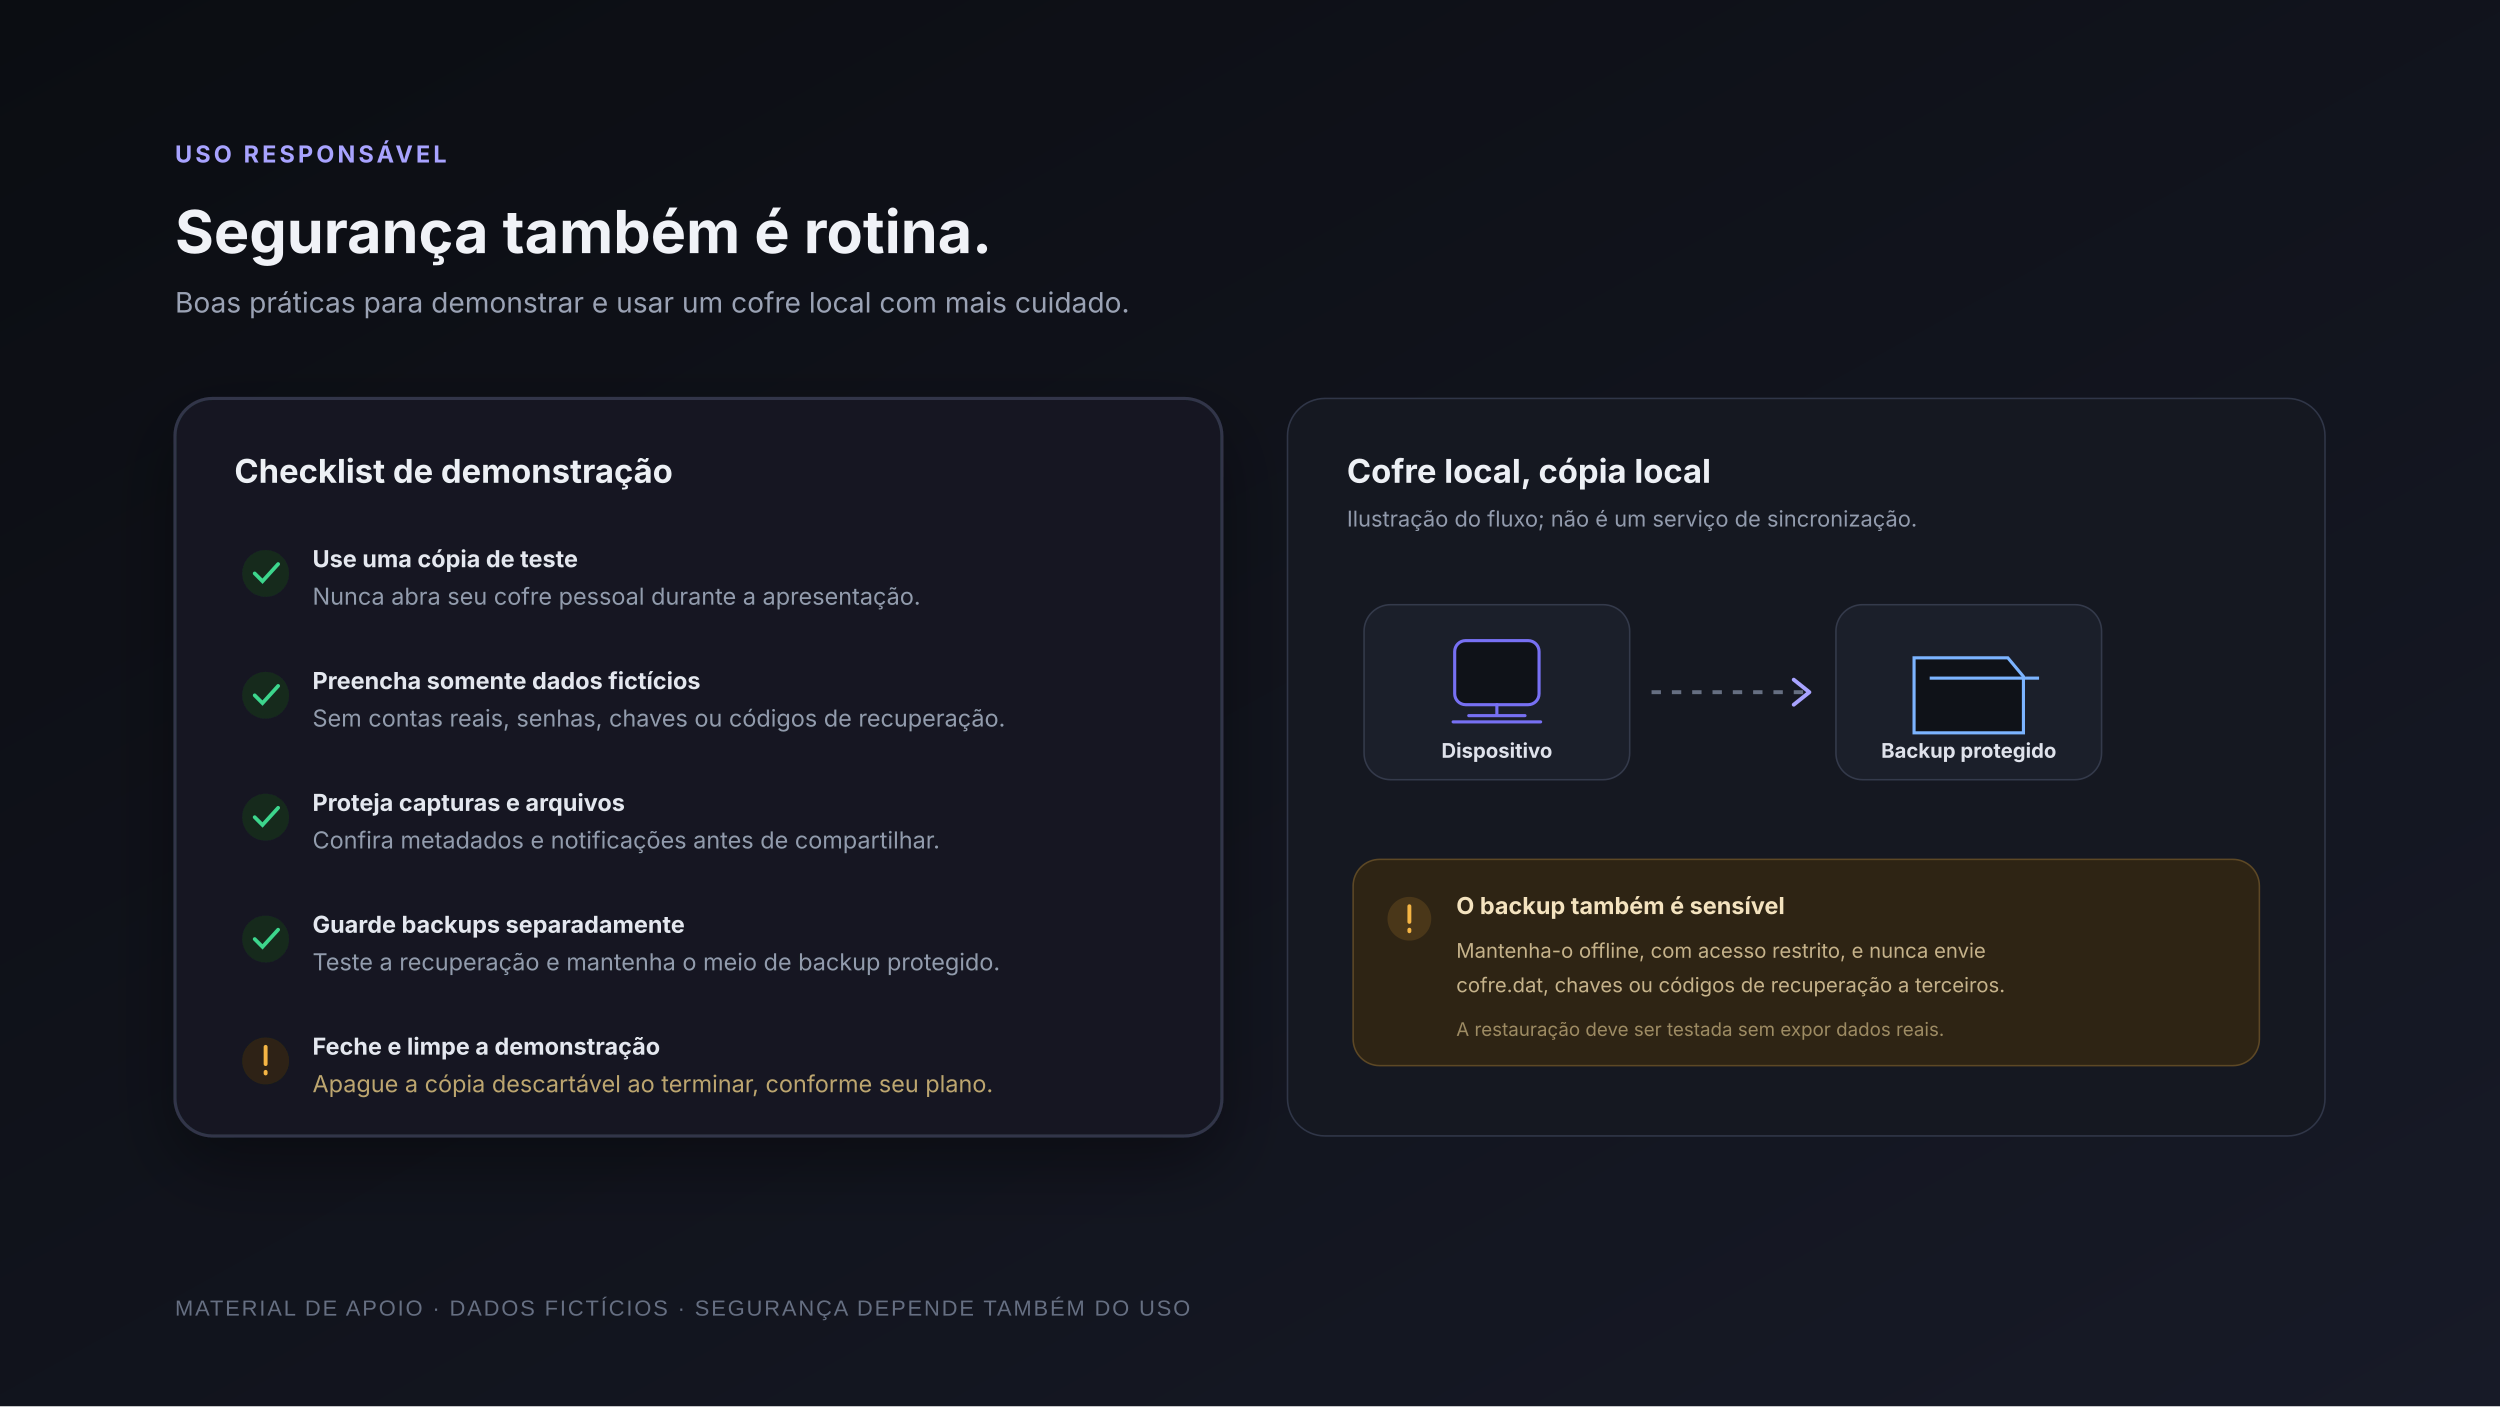
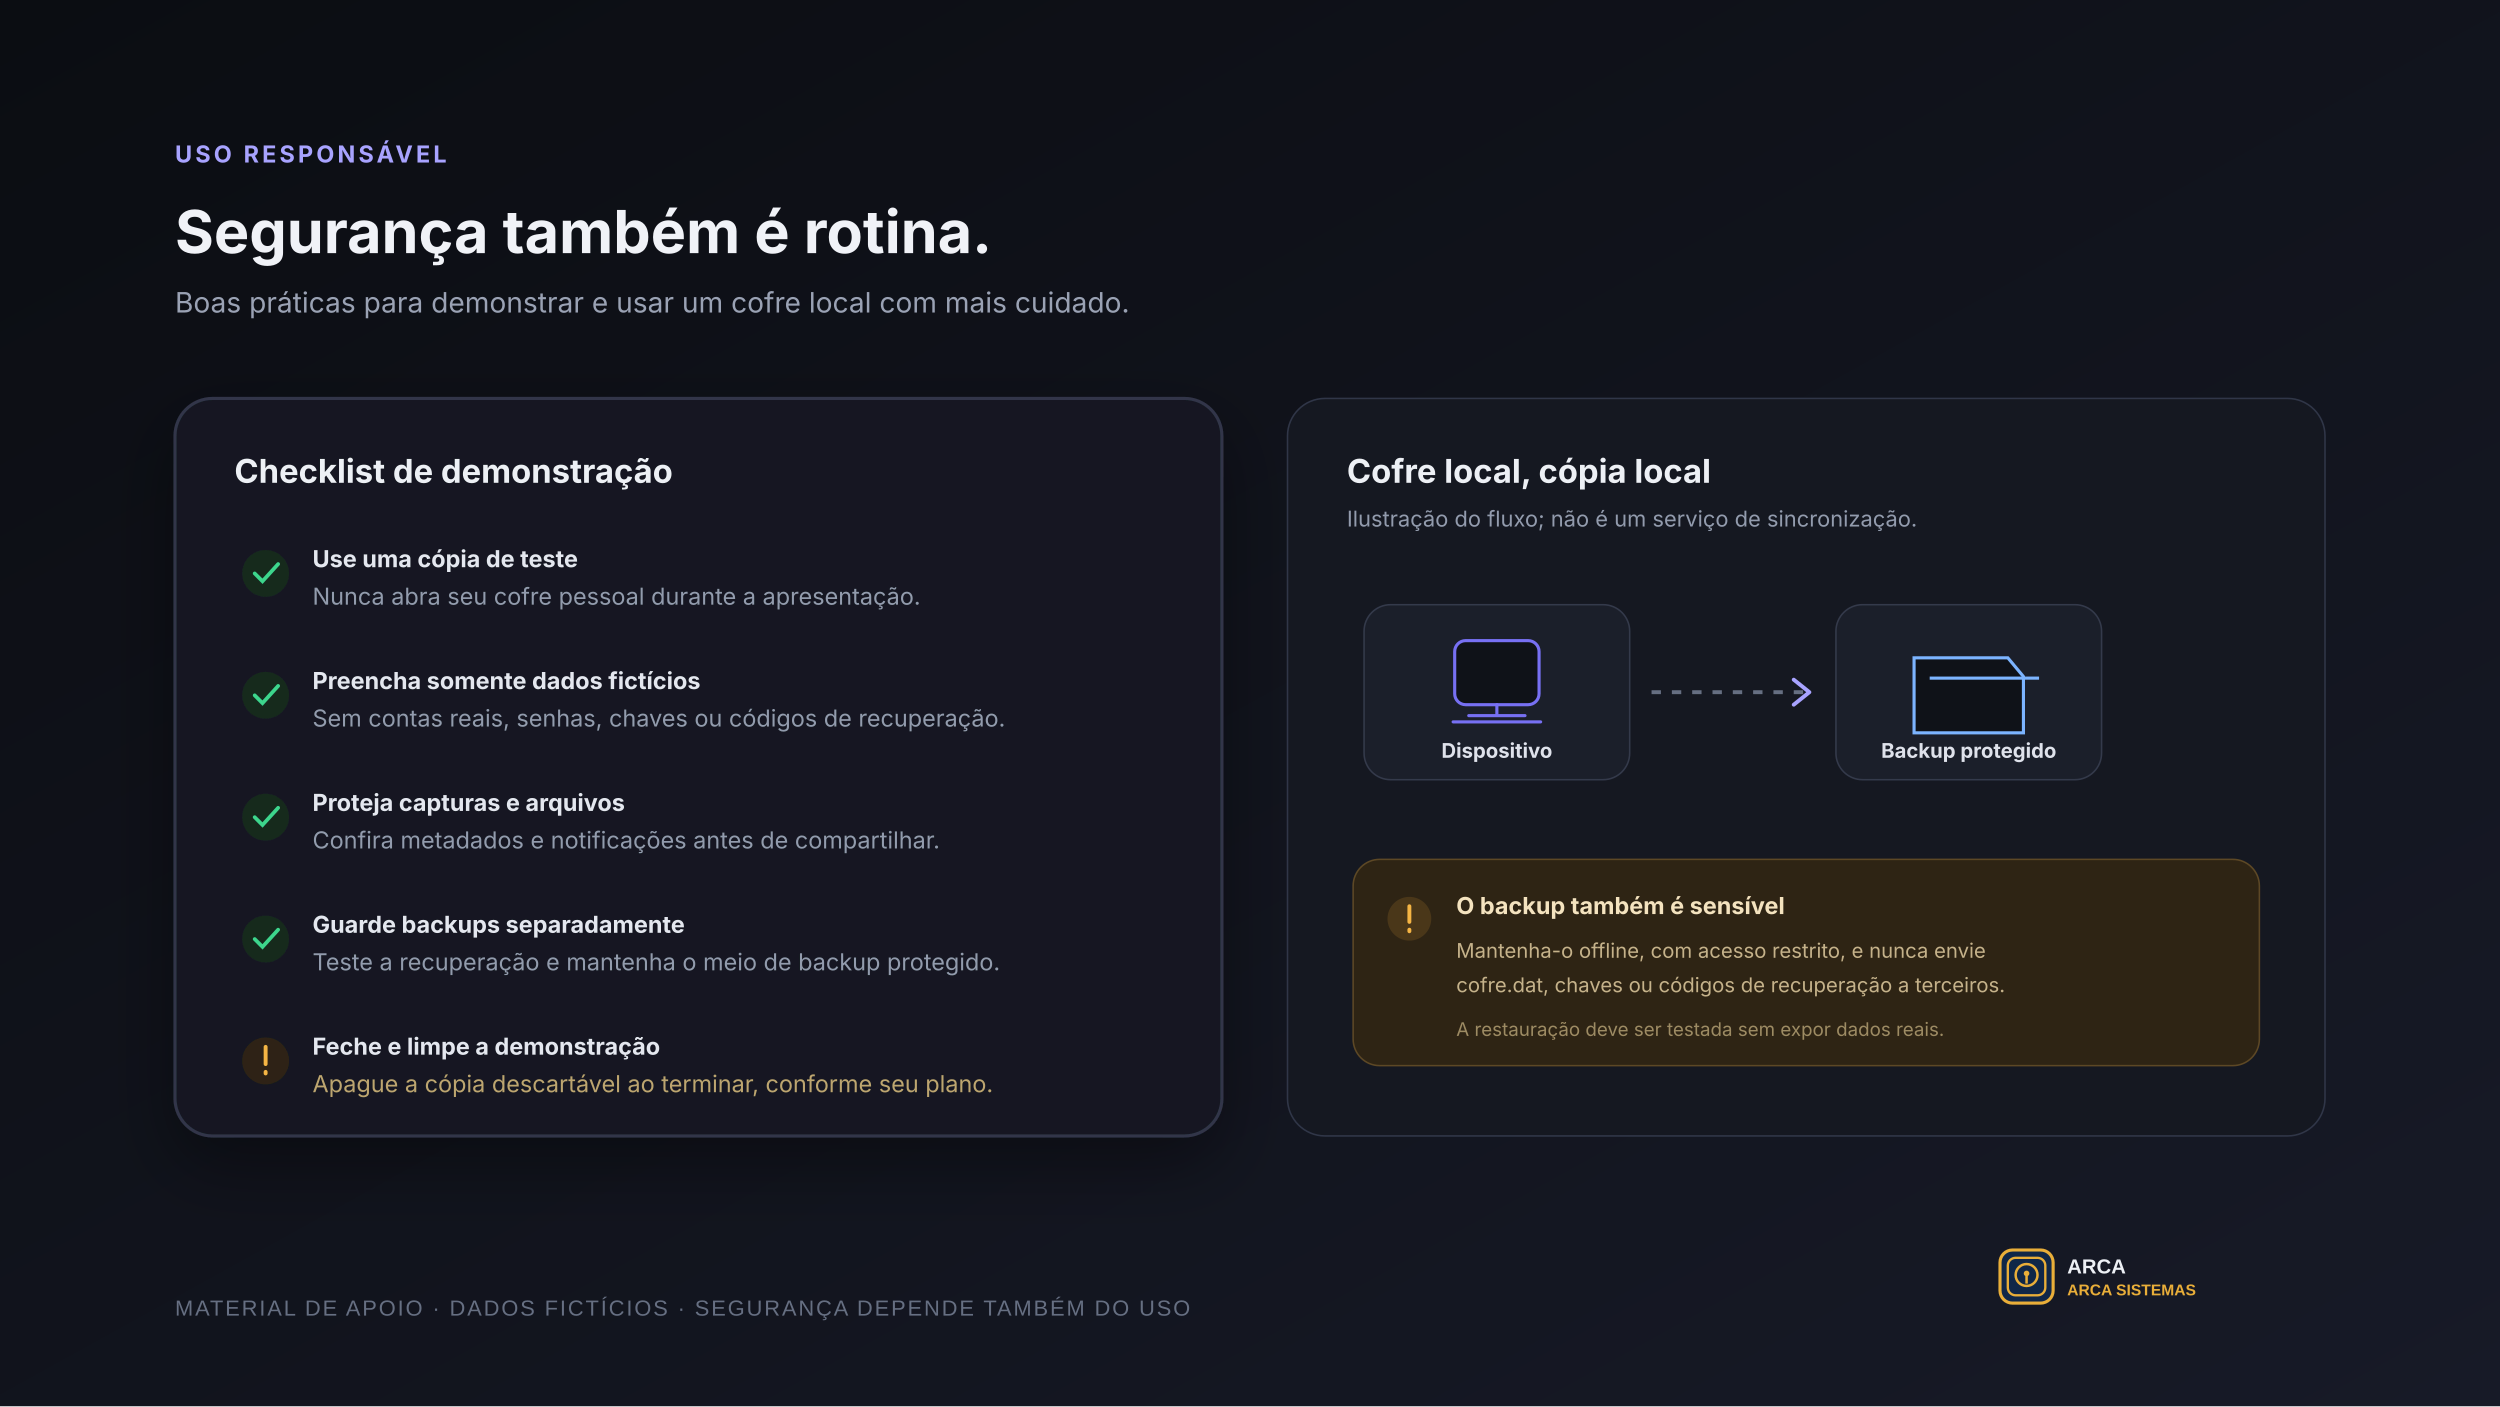
<svg xmlns="http://www.w3.org/2000/svg" width="1920" height="1080" viewBox="0 0 1600 900">
  <defs>
    <linearGradient id="bg" x1="0" y1="0" x2="1" y2="1">
      <stop offset="0" stop-color="#0b0d12" />
      <stop offset="1" stop-color="#171a27" />
    </linearGradient>
    <filter id="shadow" x="-20%" y="-20%" width="140%" height="150%">
      <feDropShadow dx="0" dy="18" stdDeviation="22" flood-color="#000" flood-opacity=".38" />
    </filter>
  </defs>
  <rect width="1600" height="900" fill="url(#bg)" />
  <g font-family="Segoe UI, Inter, Arial, sans-serif">
    <text x="112" y="104" fill="#a8a3ff" font-size="15" font-weight="700" letter-spacing="2">USO RESPONSÁVEL</text>
    <text x="112" y="162" fill="#f0f2f7" font-size="38" font-weight="700">Segurança também é rotina.</text>
    <text x="112" y="200" fill="#9aa2b4" font-size="18">Boas práticas para demonstrar e usar um cofre local com mais cuidado.</text>
  </g>
  <g transform="translate(112 255)" filter="url(#shadow)" font-family="Segoe UI, Inter, Arial, sans-serif">
    <rect width="670" height="472" rx="24" fill="#151821" stroke="#303648" stroke-width="2" />
    <text x="38" y="54" fill="#edf0f5" font-size="21" font-weight="700">Checklist de demonstração</text>
    <g font-size="15">
      <circle cx="58" cy="112" r="15" fill="#13291f" />
      <path d="m51 112 5 5 10-11" fill="none" stroke="#3dd68c" stroke-width="2.4" stroke-linecap="round" />
      <text x="88" y="108" fill="#e4e7ef" font-weight="650">Use uma cópia de teste</text>
      <text x="88" y="132" fill="#929bad">Nunca abra seu cofre pessoal durante a apresentação.</text>
      <circle cx="58" cy="190" r="15" fill="#13291f" />
      <path d="m51 190 5 5 10-11" fill="none" stroke="#3dd68c" stroke-width="2.4" stroke-linecap="round" />
      <text x="88" y="186" fill="#e4e7ef" font-weight="650">Preencha somente dados fictícios</text>
      <text x="88" y="210" fill="#929bad">Sem contas reais, senhas, chaves ou códigos de recuperação.</text>
      <circle cx="58" cy="268" r="15" fill="#13291f" />
      <path d="m51 268 5 5 10-11" fill="none" stroke="#3dd68c" stroke-width="2.4" stroke-linecap="round" />
      <text x="88" y="264" fill="#e4e7ef" font-weight="650">Proteja capturas e arquivos</text>
      <text x="88" y="288" fill="#929bad">Confira metadados e notificações antes de compartilhar.</text>
      <circle cx="58" cy="346" r="15" fill="#13291f" />
      <path d="m51 346 5 5 10-11" fill="none" stroke="#3dd68c" stroke-width="2.4" stroke-linecap="round" />
      <text x="88" y="342" fill="#e4e7ef" font-weight="650">Guarde backups separadamente</text>
      <text x="88" y="366" fill="#929bad">Teste a recuperação e mantenha o meio de backup protegido.</text>
      <circle cx="58" cy="424" r="15" fill="#2e2414" />
      <path d="M58 415v11m0 5v1" fill="none" stroke="#f5b544" stroke-width="2.5" stroke-linecap="round" />
      <text x="88" y="420" fill="#e4e7ef" font-weight="650">Feche e limpe a demonstração</text>
      <text x="88" y="444" fill="#bda56f">Apague a cópia descartável ao terminar, conforme seu plano.</text>
    </g>
  </g>
  <g transform="translate(824 255)" font-family="Segoe UI, Inter, Arial, sans-serif">
    <rect width="664" height="472" rx="24" fill="#151821" stroke="#303648" />
    <text x="38" y="54" fill="#edf0f5" font-size="21" font-weight="700">Cofre local, cópia local</text>
    <text x="38" y="82" fill="#929bad" font-size="14">Ilustração do fluxo; não é um serviço de sincronização.</text>
    <g transform="translate(49 132)">
      <rect x="0" y="0" width="170" height="112" rx="17" fill="#1b1f2a" stroke="#343a4b" />
      <rect x="58" y="23" width="54" height="41" rx="7" fill="#0f1218" stroke="#7770f3" stroke-width="2" />
      <path d="M67 71h36m-18-7v7m-28 4h56" stroke="#7770f3" stroke-width="2" stroke-linecap="round" />
      <text x="85" y="98" text-anchor="middle" fill="#dfe2eb" font-size="13" font-weight="650">Dispositivo</text>
      <path d="M184 56h98" stroke="#666f82" stroke-width="2.5" stroke-dasharray="6 7" />
      <path d="m275 48 10 8-10 8" fill="none" stroke="#a8a3ff" stroke-width="2.5" stroke-linecap="round" stroke-linejoin="round" />
      <rect x="302" y="0" width="170" height="112" rx="17" fill="#1b1f2a" stroke="#343a4b" />
      <path d="M362 34h50l10 12v36h-70V34z" fill="#0f1218" stroke="#7cb4ff" stroke-width="2" />
      <path d="M362 47h70" stroke="#7cb4ff" stroke-width="2" />
      <text x="387" y="98" text-anchor="middle" fill="#dfe2eb" font-size="13" font-weight="650">Backup protegido</text>
    </g>
    <rect x="42" y="295" width="580" height="132" rx="17" fill="#2e2414" stroke="#5d4825" />
    <circle cx="78" cy="333" r="14" fill="#4a3719" />
    <path d="M78 325v10m0 5v1" stroke="#f5b544" stroke-width="2.5" stroke-linecap="round" />
    <text x="108" y="330" fill="#f4e3bf" font-size="15" font-weight="700">O backup também é sensível</text>
    <text x="108" y="358" fill="#c5b28a" font-size="13">Mantenha-o offline, com acesso restrito, e nunca envie</text>
    <text x="108" y="380" fill="#c5b28a" font-size="13">cofre.dat, chaves ou códigos de recuperação a terceiros.</text>
    <text x="108" y="408" fill="#9d8b63" font-size="12">A restauração deve ser testada sem expor dados reais.</text>
  </g>
  <text x="112" y="842" fill="#666f82" font-family="Segoe UI, Arial" font-size="14" letter-spacing="1.2">MATERIAL DE APOIO · DADOS FICTÍCIOS · SEGURANÇA DEPENDE TAMBÉM DO USO</text>
+   <g id="marca-arca-projeto" transform="translate(1280 800)" font-family="Segoe UI, Arial, sans-serif">
+     <rect x="0" y="0" width="34" height="34" rx="8" fill="#102748" stroke="#E9AE39" stroke-width="2" />
+     <rect x="5" y="5" width="24" height="24" rx="5" fill="none" stroke="#E9AE39" stroke-width="1.5" />
+     <circle cx="17" cy="16" r="7" fill="none" stroke="#E9AE39" stroke-width="1.6" />
+     <circle cx="17" cy="15" r="1.8" fill="#E9AE39" />
+     <path d="M16.2 16.5h1.6v5h-1.6z" fill="#E9AE39" />
+     <text x="43" y="15" fill="#edf0f5" font-size="13" font-weight="700">ARCA</text>
+     <text x="43" y="29" fill="#E9AE39" font-size="10" font-weight="650">ARCA SISTEMAS</text>
+   </g>
</svg>
